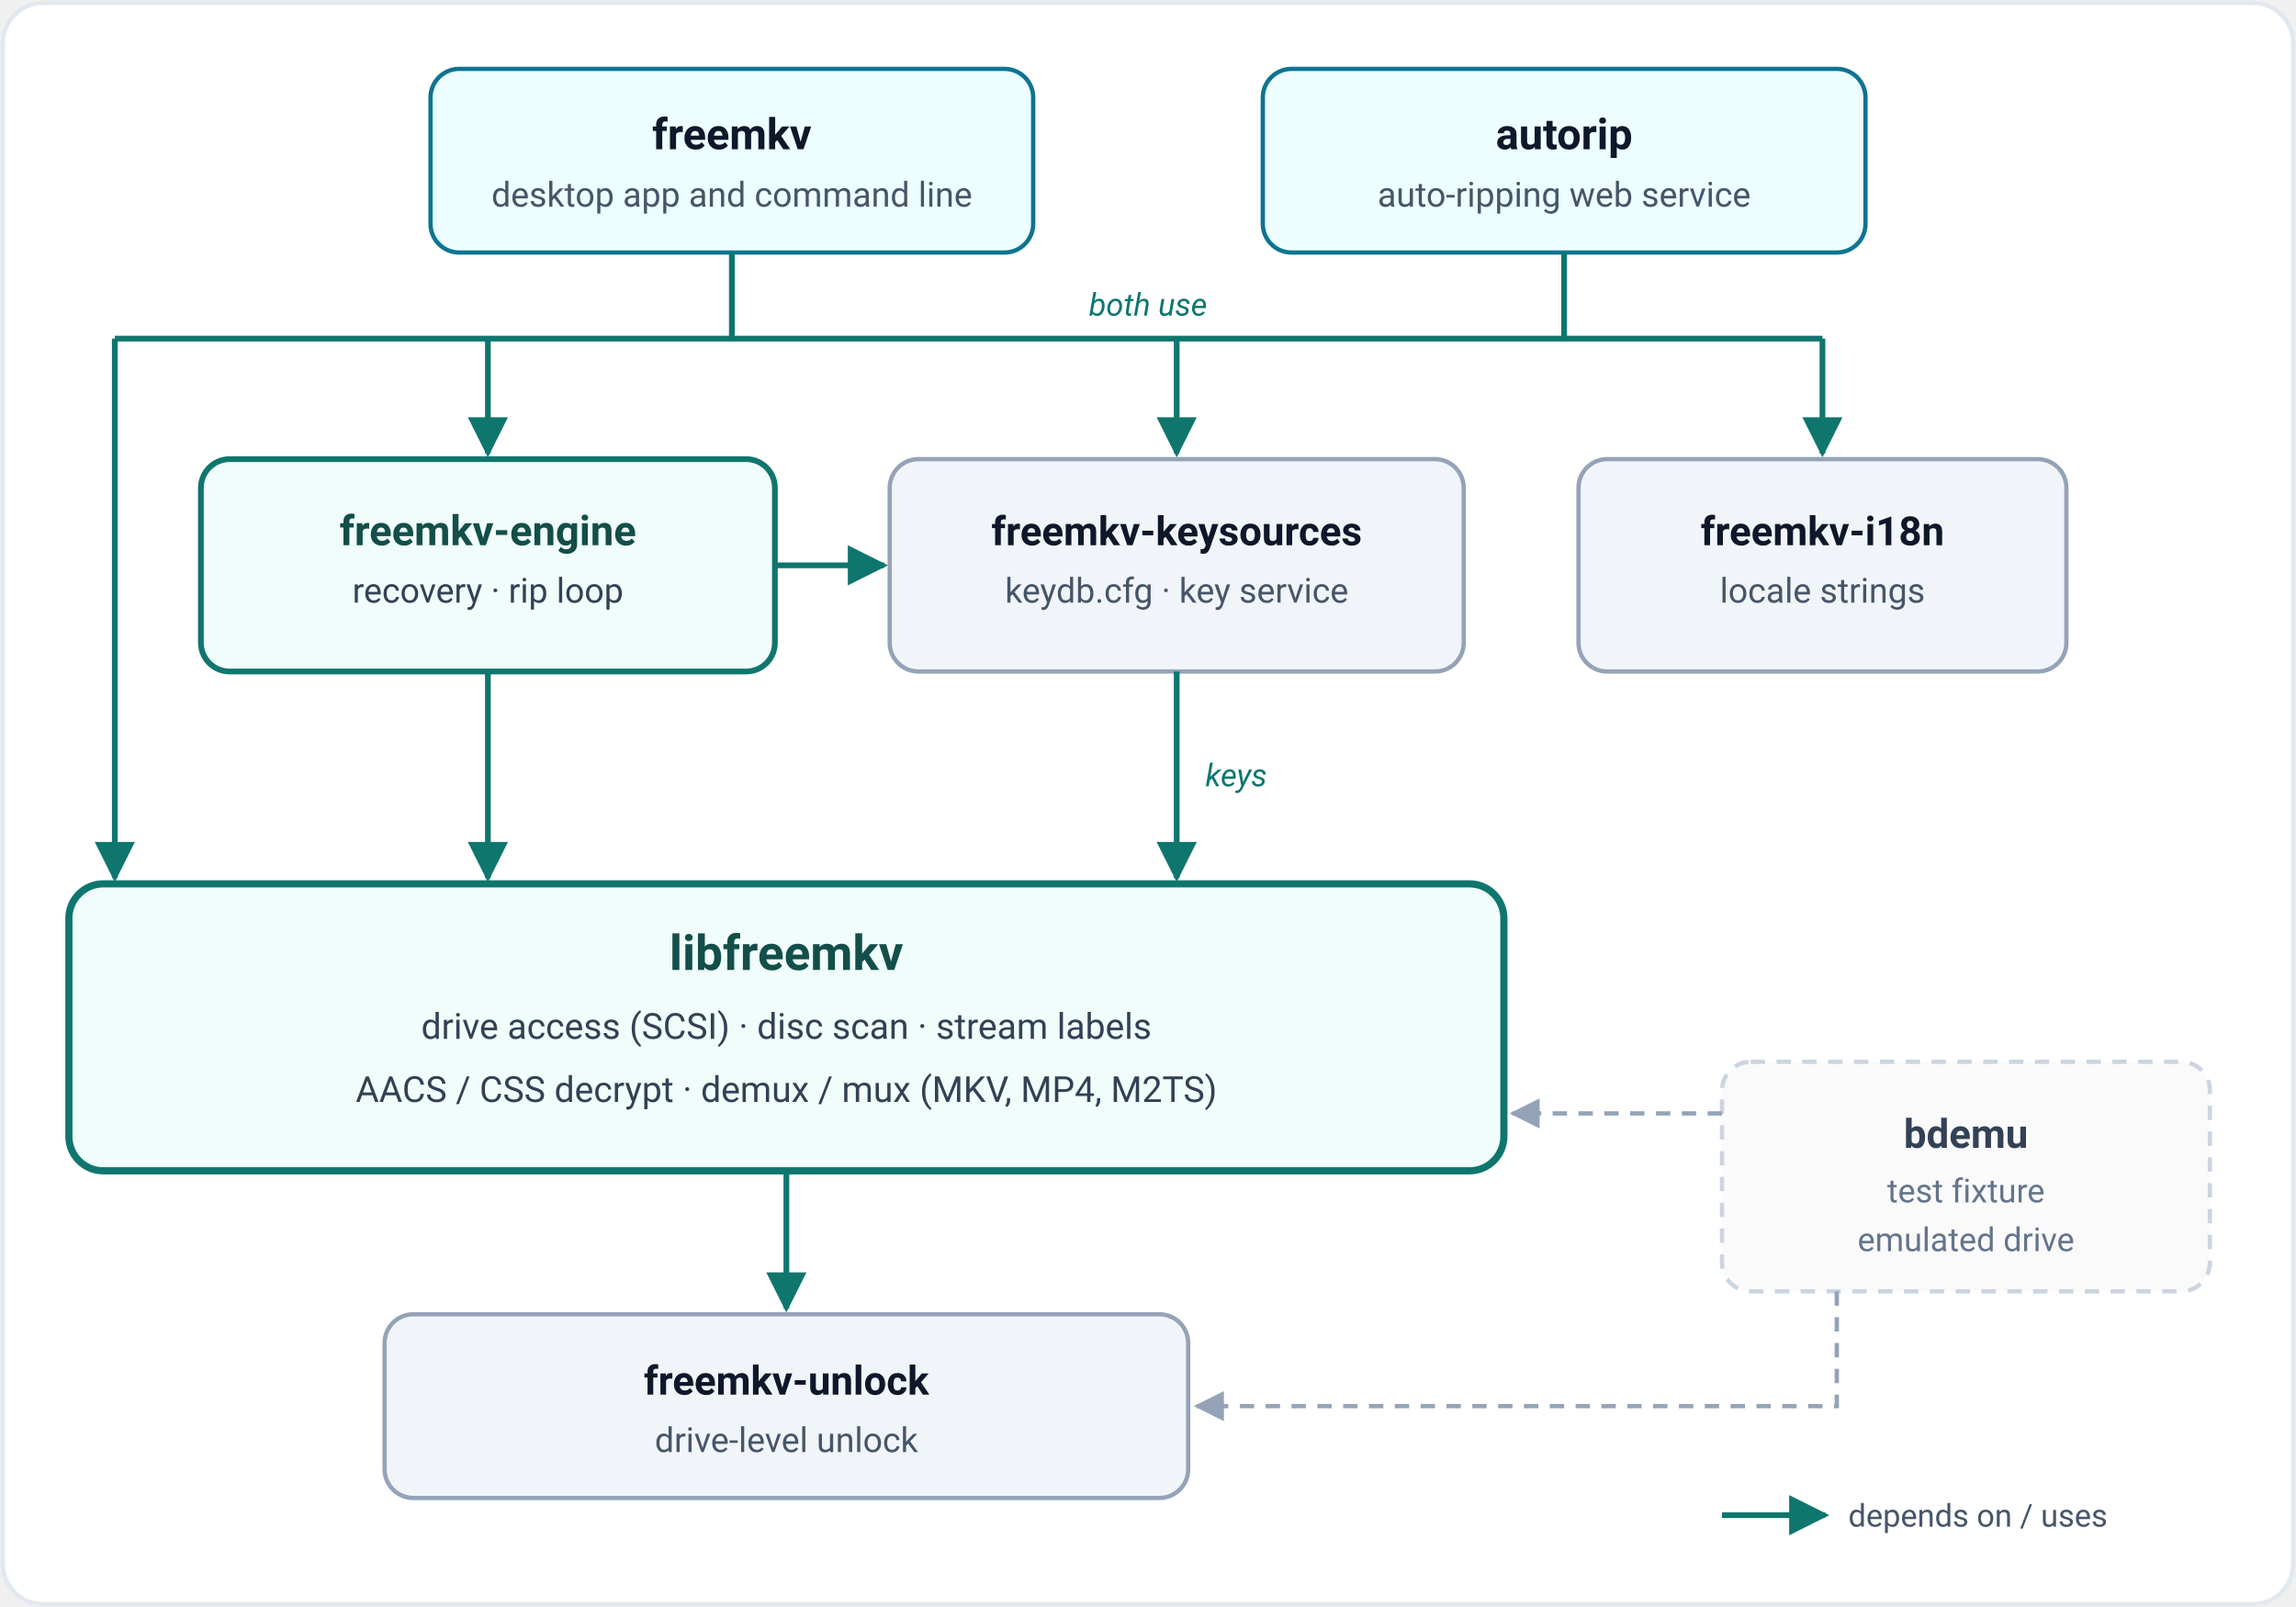
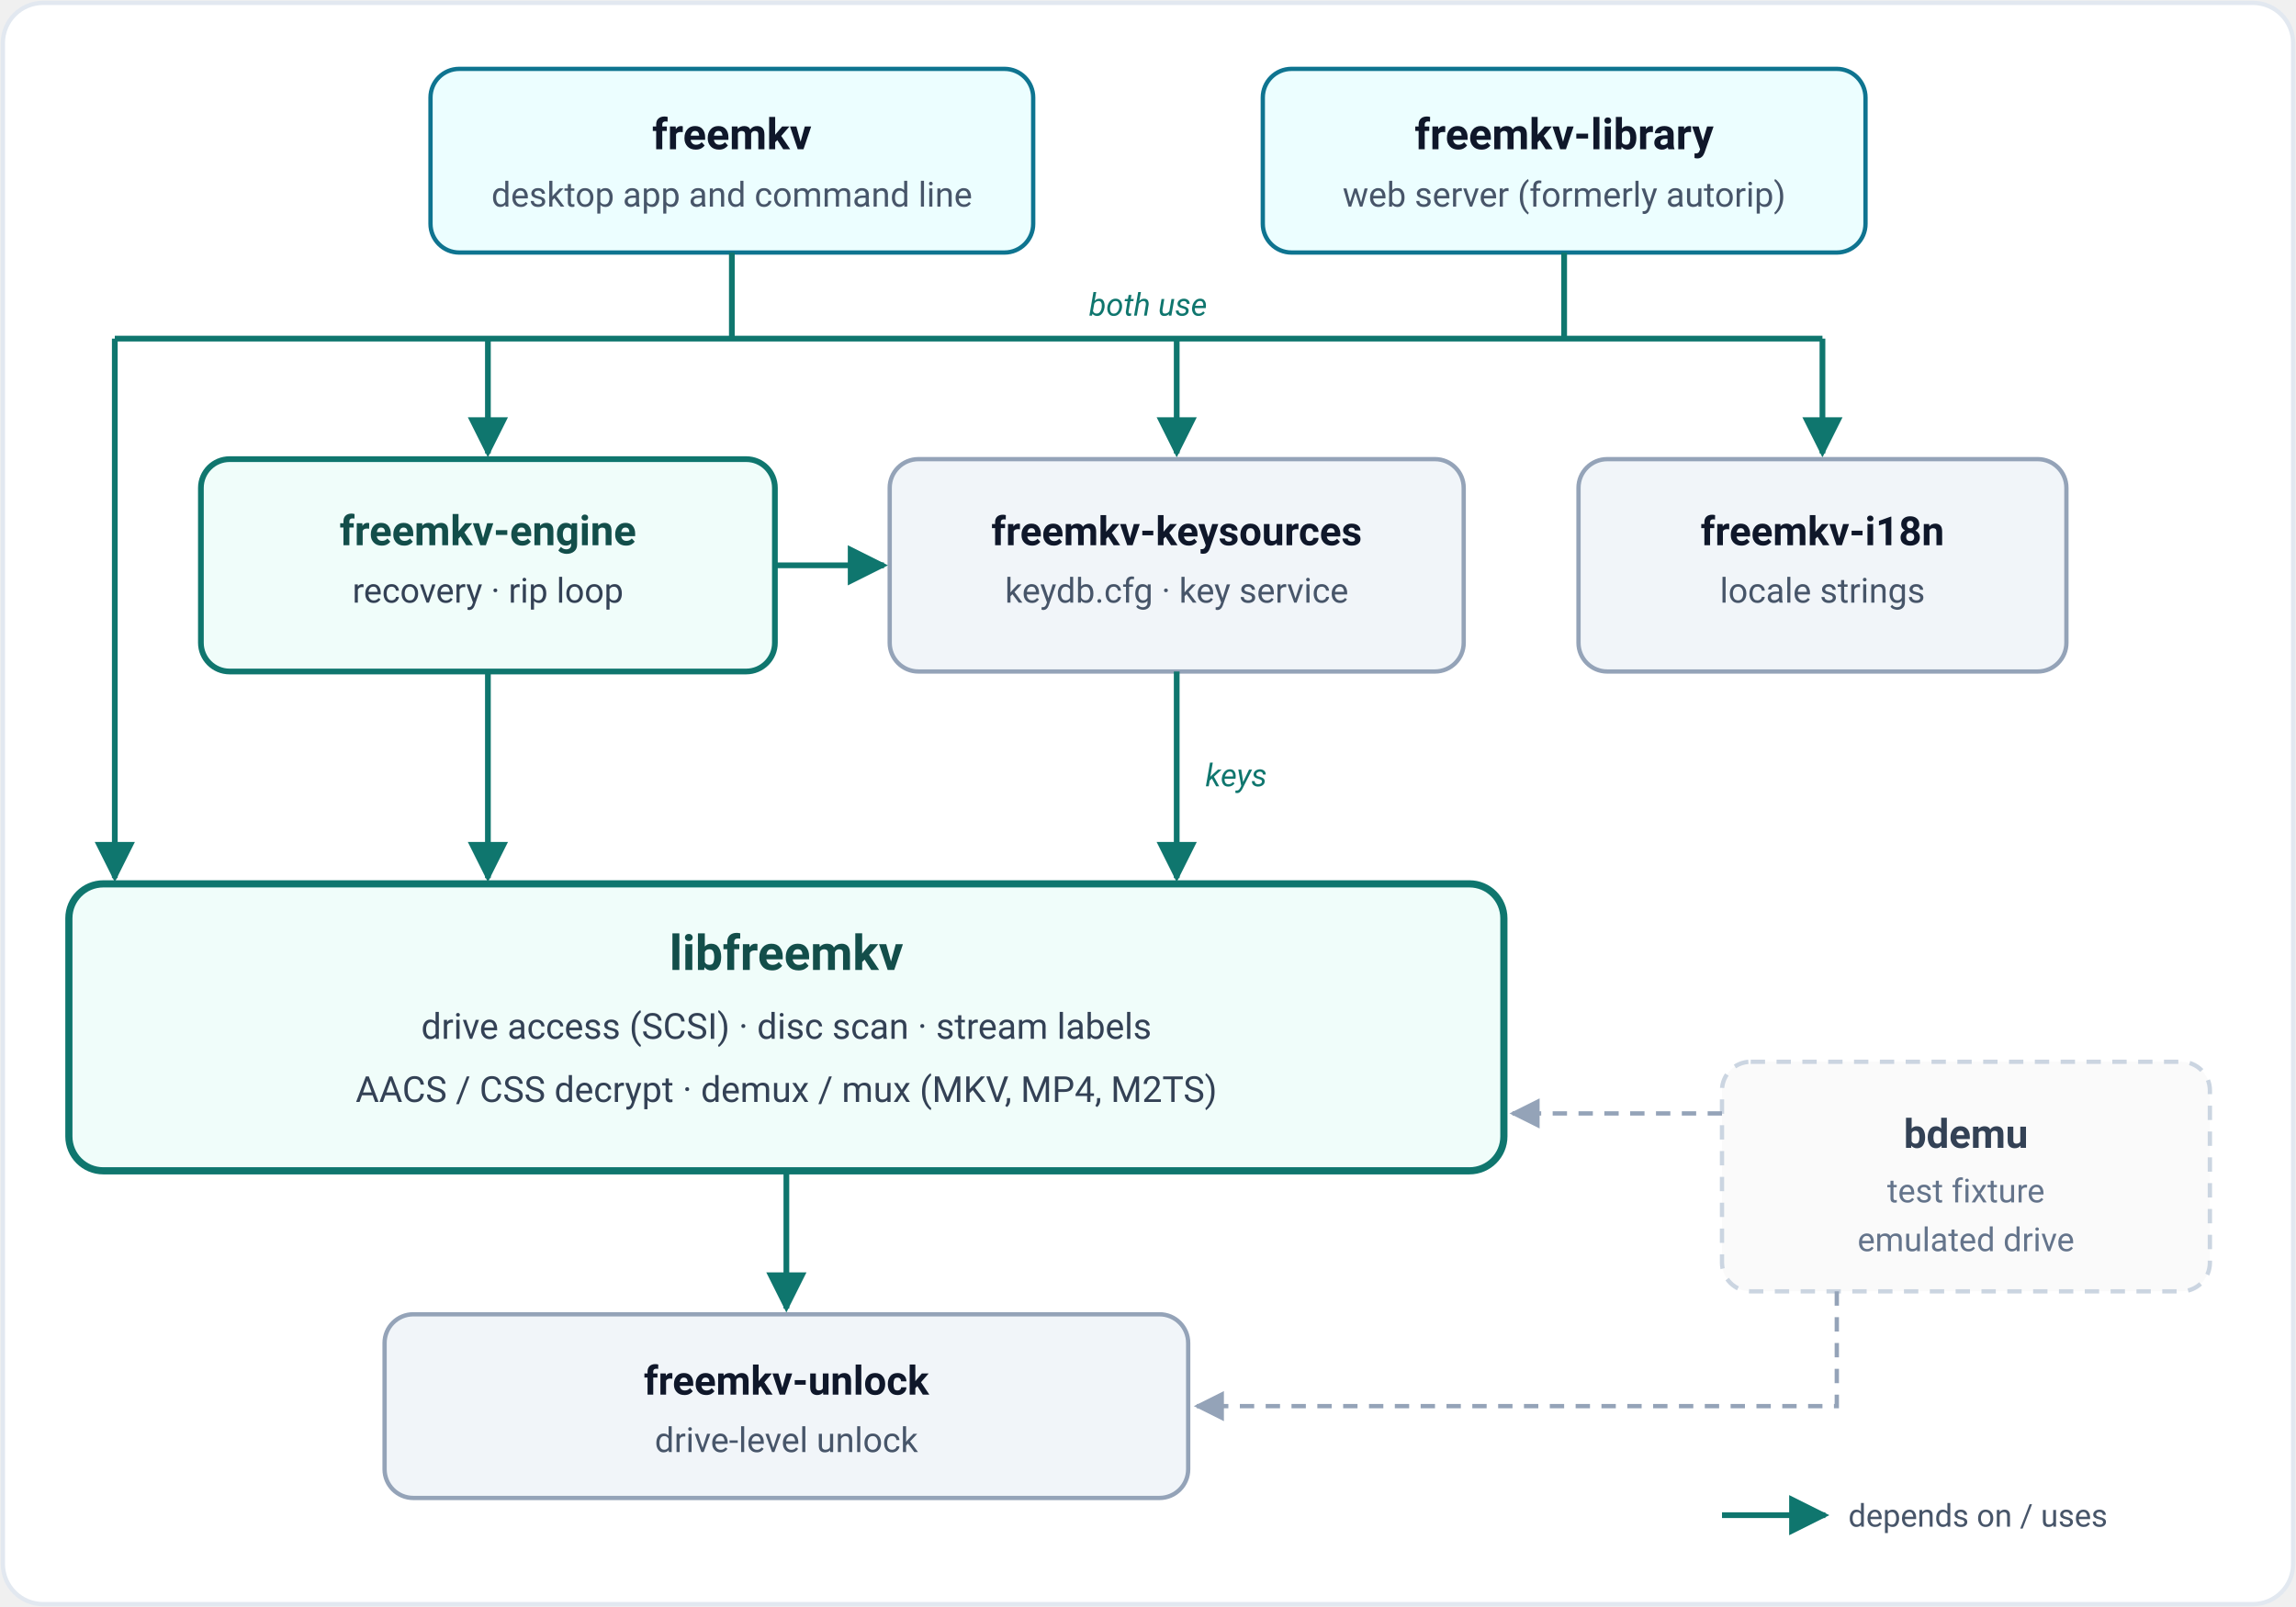
<svg xmlns="http://www.w3.org/2000/svg" viewBox="0 0 800 560" font-family="ui-sans-serif, system-ui, -apple-system, Segoe UI, Roboto, sans-serif" role="img" aria-labelledby="arch-title arch-desc">
  <defs>
    <marker id="arrow" viewBox="0 0 10 10" refX="9" refY="5" markerWidth="7" markerHeight="7" orient="auto-start-reverse">
      <path d="M0,0 L10,5 L0,10 z" fill="#0f766e" />
    </marker>
    <marker id="arrow-muted" viewBox="0 0 10 10" refX="9" refY="5" markerWidth="7" markerHeight="7" orient="auto-start-reverse">
      <path d="M0,0 L10,5 L0,10 z" fill="#94a3b8" />
    </marker>
  </defs>
  <rect x="1" y="1" width="798" height="558" rx="14" fill="#ffffff" stroke="#e2e8f0" stroke-width="1.5" />
  <rect x="150" y="24" width="210" height="64" rx="10" fill="#ecfeff" stroke="#0e7490" stroke-width="1.5" />
  <text x="255" y="52" text-anchor="middle" font-size="15" font-weight="600" fill="#0f172a">freemkv</text>
  <text x="255" y="72" text-anchor="middle" font-size="12" fill="#475569">desktop app and command line</text>
  <rect x="440" y="24" width="210" height="64" rx="10" fill="#ecfeff" stroke="#0e7490" stroke-width="1.5" />
-   <text x="545" y="52" text-anchor="middle" font-size="15" font-weight="600" fill="#0f172a">autorip</text>
-   <text x="545" y="72" text-anchor="middle" font-size="12" fill="#475569">auto-ripping web service</text>
+   <text x="545" y="52" text-anchor="middle" font-size="15" font-weight="600" fill="#0f172a">freemkv-library</text>
+   <text x="545" y="72" text-anchor="middle" font-size="12" fill="#475569">web server (formerly autorip)</text>
  <line x1="255" y1="88" x2="255" y2="118" stroke="#0f766e" stroke-width="2" />
  <line x1="545" y1="88" x2="545" y2="118" stroke="#0f766e" stroke-width="2" />
  <line x1="40" y1="118" x2="635" y2="118" stroke="#0f766e" stroke-width="2" />
  <text x="400" y="110" text-anchor="middle" font-size="11" fill="#0f766e" font-style="italic">both use</text>
  <line x1="170" y1="118" x2="170" y2="158" stroke="#0f766e" stroke-width="2" marker-end="url(#arrow)" />
  <line x1="410" y1="118" x2="410" y2="158" stroke="#0f766e" stroke-width="2" marker-end="url(#arrow)" />
  <line x1="635" y1="118" x2="635" y2="158" stroke="#0f766e" stroke-width="2" marker-end="url(#arrow)" />
  <line x1="40" y1="118" x2="40" y2="306" stroke="#0f766e" stroke-width="2" marker-end="url(#arrow)" />
  <rect x="70" y="160" width="200" height="74" rx="10" fill="#f0fdfa" stroke="#0f766e" stroke-width="2" />
  <text x="170" y="190" text-anchor="middle" font-size="14.5" font-weight="700" fill="#134e4a">freemkv-engine</text>
  <text x="170" y="210" text-anchor="middle" font-size="12" fill="#334155">recovery · rip loop</text>
  <rect x="310" y="160" width="200" height="74" rx="10" fill="#f1f5f9" stroke="#94a3b8" stroke-width="1.5" />
  <text x="410" y="190" text-anchor="middle" font-size="14" font-weight="600" fill="#0f172a">freemkv-keysources</text>
  <text x="410" y="210" text-anchor="middle" font-size="12" fill="#475569">keydb.cfg · key service</text>
  <rect x="550" y="160" width="170" height="74" rx="10" fill="#f1f5f9" stroke="#94a3b8" stroke-width="1.5" />
  <text x="635" y="190" text-anchor="middle" font-size="14" font-weight="600" fill="#0f172a">freemkv-i18n</text>
  <text x="635" y="210" text-anchor="middle" font-size="12" fill="#475569">locale strings</text>
  <line x1="270" y1="197" x2="308" y2="197" stroke="#0f766e" stroke-width="2" marker-end="url(#arrow)" />
  <line x1="170" y1="234" x2="170" y2="306" stroke="#0f766e" stroke-width="2" marker-end="url(#arrow)" />
  <line x1="410" y1="234" x2="410" y2="306" stroke="#0f766e" stroke-width="2" marker-end="url(#arrow)" />
  <text x="420" y="274" font-size="11" fill="#0f766e" font-style="italic">keys</text>
  <rect x="24" y="308" width="500" height="100" rx="12" fill="#f0fdfa" stroke="#0f766e" stroke-width="2.5" />
  <text x="274" y="338" text-anchor="middle" font-size="17" font-weight="700" fill="#134e4a">libfreemkv</text>
  <text x="274" y="362" text-anchor="middle" font-size="12.5" fill="#334155">drive access (SCSI) · disc scan · stream labels</text>
  <text x="274" y="384" text-anchor="middle" font-size="12.5" fill="#334155">AACS / CSS decrypt · demux / mux (MKV, MP4, M2TS)</text>
  <line x1="274" y1="408" x2="274" y2="456" stroke="#0f766e" stroke-width="2" marker-end="url(#arrow)" />
  <rect x="134" y="458" width="280" height="64" rx="10" fill="#f1f5f9" stroke="#94a3b8" stroke-width="1.5" />
  <text x="274" y="486" text-anchor="middle" font-size="14" font-weight="600" fill="#0f172a">freemkv-unlock</text>
  <text x="274" y="506" text-anchor="middle" font-size="12" fill="#475569">drive-level unlock</text>
  <rect x="600" y="370" width="170" height="80" rx="10" fill="#fafafa" stroke="#cbd5e1" stroke-width="1.5" stroke-dasharray="5 4" />
  <text x="685" y="400" text-anchor="middle" font-size="14" font-weight="600" fill="#334155">bdemu</text>
  <text x="685" y="419" text-anchor="middle" font-size="11.5" fill="#64748b">test fixture</text>
  <text x="685" y="436" text-anchor="middle" font-size="11.5" fill="#64748b">emulated drive</text>
  <line x1="600" y1="388" x2="527" y2="388" stroke="#94a3b8" stroke-width="1.5" stroke-dasharray="5 4" marker-end="url(#arrow-muted)" />
  <path d="M640,450 L640,490 L417,490" fill="none" stroke="#94a3b8" stroke-width="1.5" stroke-dasharray="5 4" marker-end="url(#arrow-muted)" />
  <line x1="600" y1="528" x2="636" y2="528" stroke="#0f766e" stroke-width="2" marker-end="url(#arrow)" />
  <text x="644" y="532" font-size="11" fill="#475569">depends on / uses</text>
</svg>
